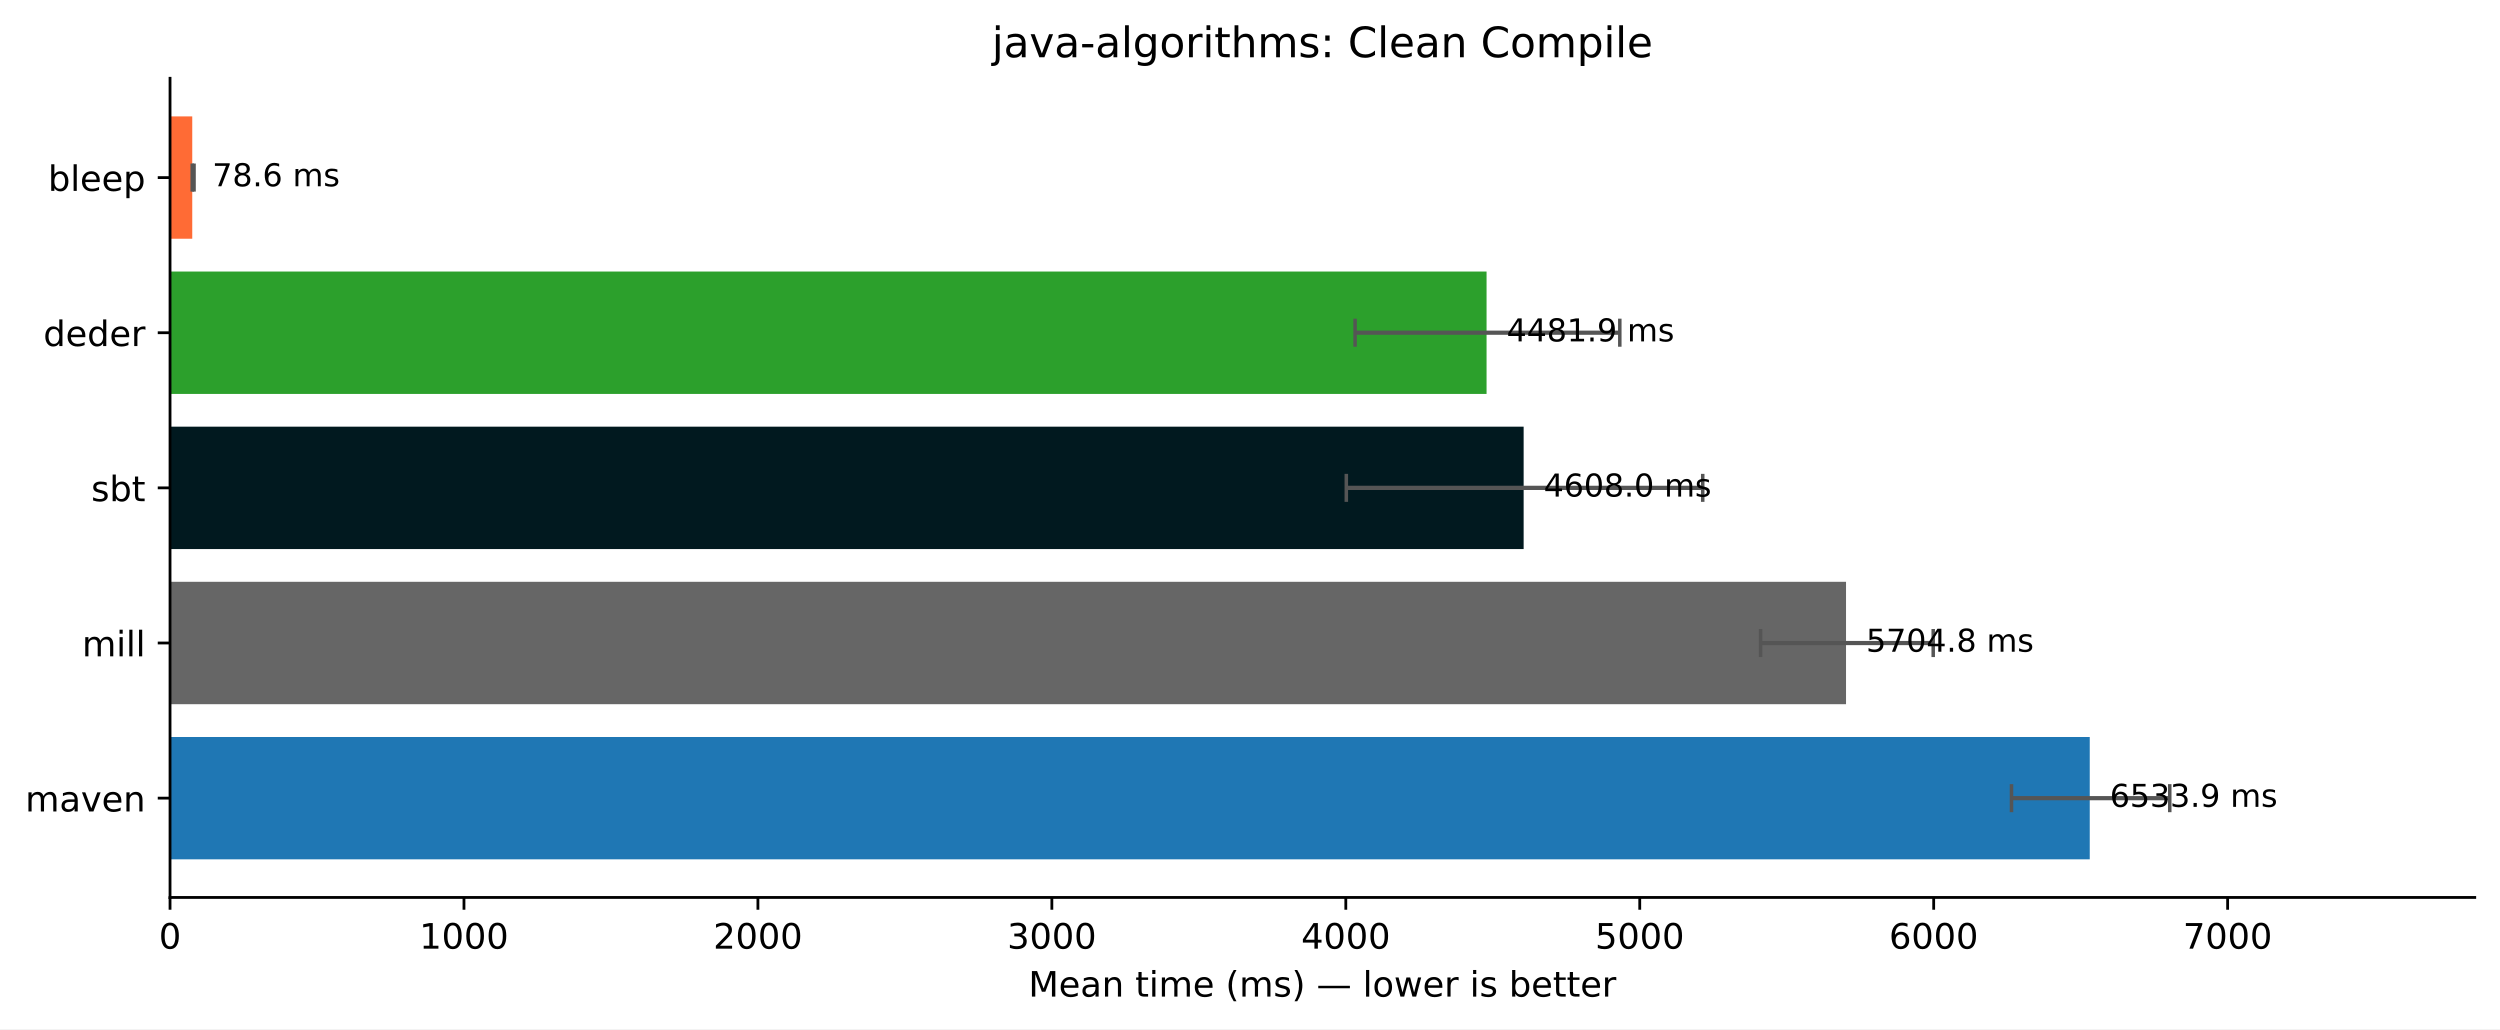
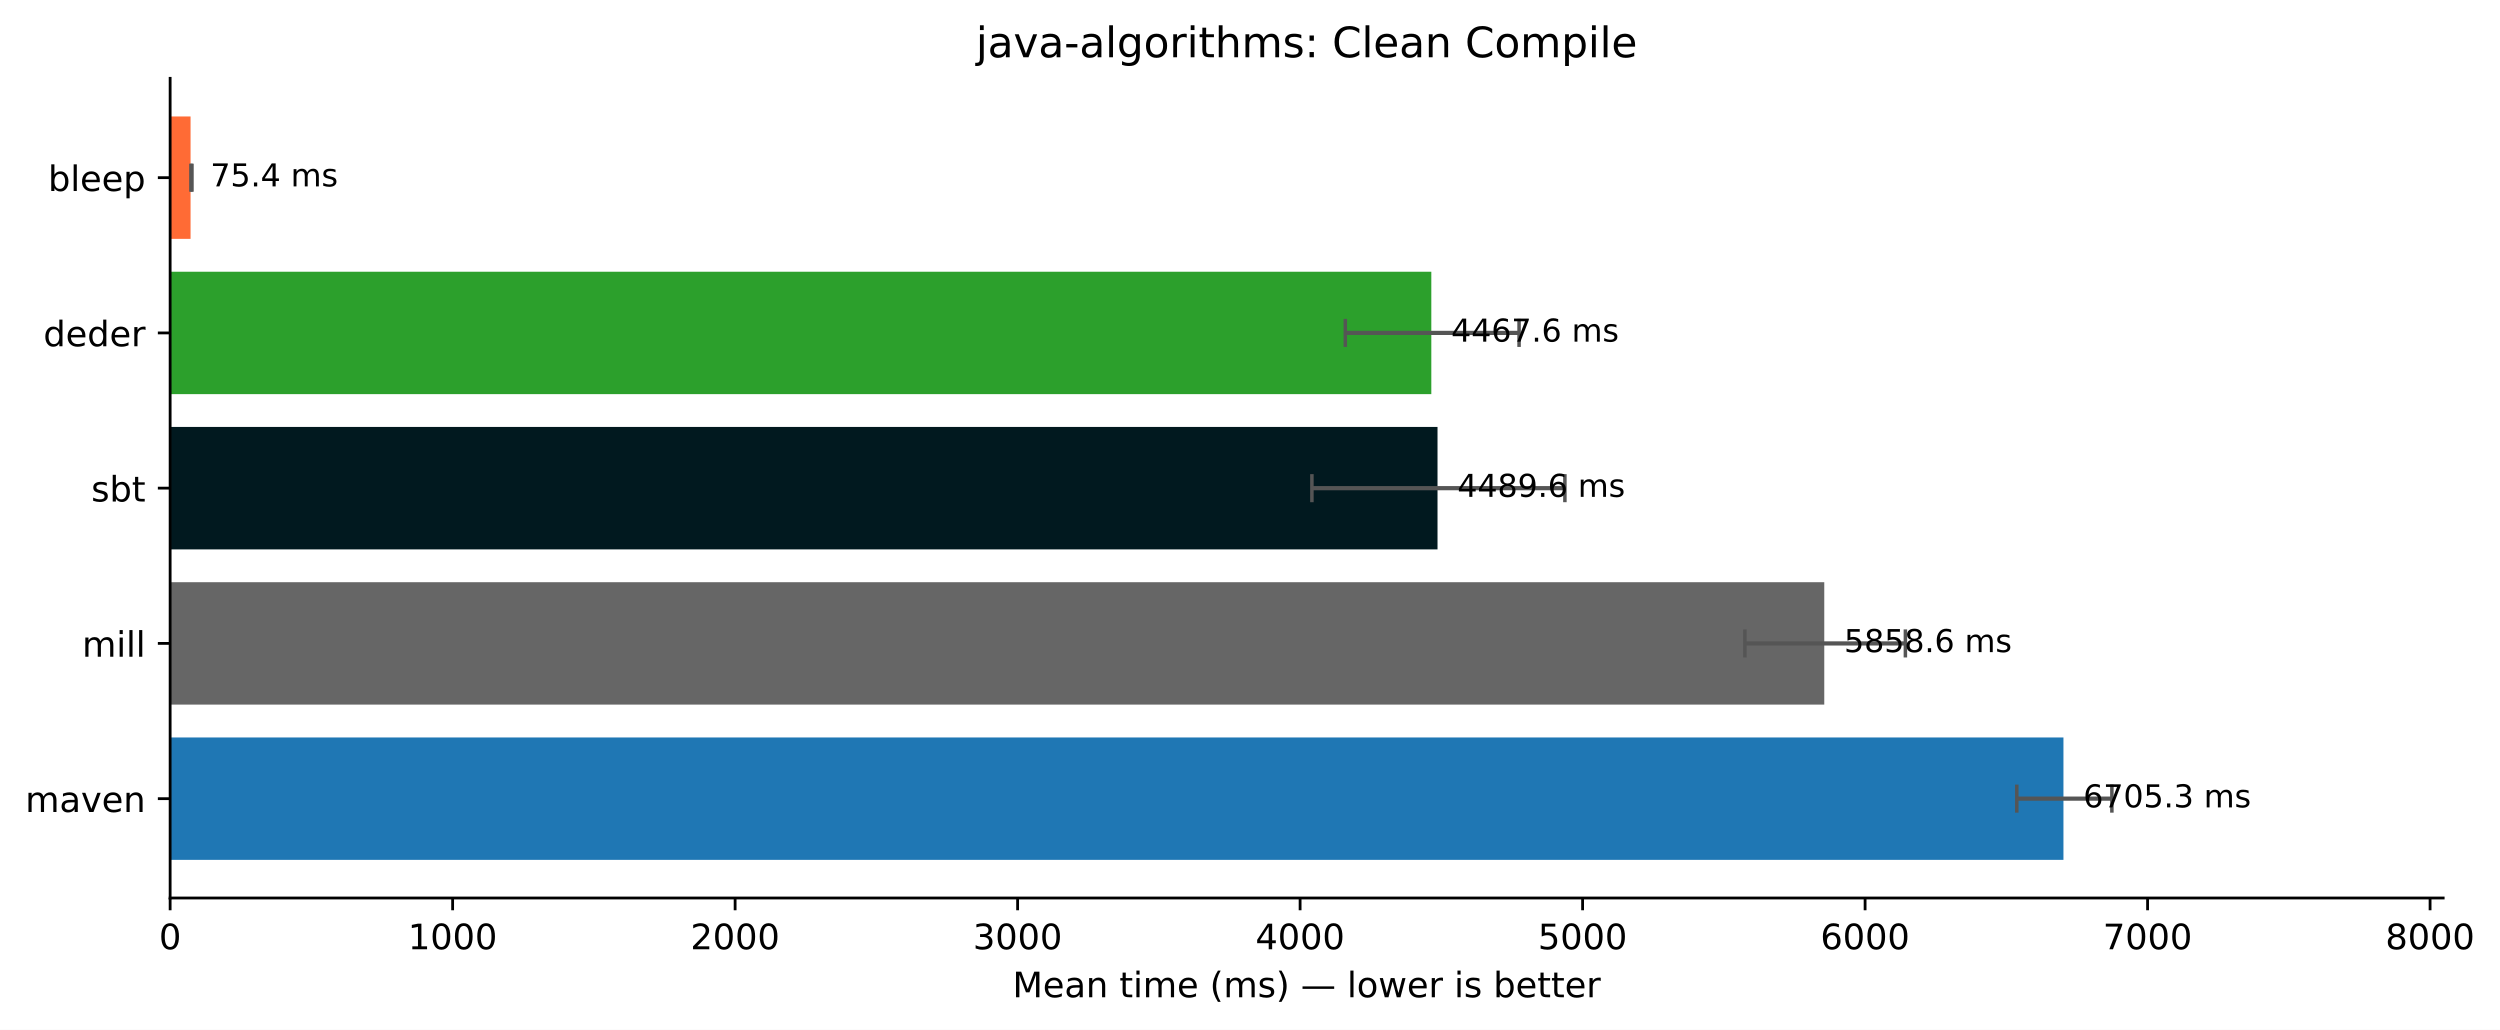
- <svg xmlns="http://www.w3.org/2000/svg" xmlns:xlink="http://www.w3.org/1999/xlink" width="712.788pt" height="293.434pt" viewBox="0 0 712.788 293.434" version="1.1">
+ <svg xmlns="http://www.w3.org/2000/svg" xmlns:xlink="http://www.w3.org/1999/xlink" width="712.351pt" height="293.434pt" viewBox="0 0 712.351 293.434" version="1.1">
  <defs>
    <style type="text/css">*{stroke-linejoin: round; stroke-linecap: butt}</style>
  </defs>
  <g id="figure_1">
    <g id="patch_1">
-       <path d="M 0 293.434  L 712.788 293.434  L 712.788 0  L 0 0  z " style="fill: #ffffff" />
+       <path d="M 0 293.434  L 712.351 293.434  L 712.351 0  L 0 0  z " style="fill: #ffffff" />
    </g>
    <g id="axes_1">
      <g id="patch_2">
-         <path d="M 48.478 255.878  L 705.588 255.878  L 705.588 22.318  L 48.478 22.318  z " style="fill: #ffffff" />
+         <path d="M 48.478 255.878  L 696.158 255.878  L 696.158 22.318  L 48.478 22.318  z " style="fill: #ffffff" />
      </g>
      <g id="patch_3">
-         <path d="M 48.478 245.262  L 596.07 245.262  L 596.07 209.874  L 48.478 209.874  z " clip-path="url(#p020db3d29b)" style="fill: #1f77b4; stroke: #ffffff; stroke-width: 0.5; stroke-linejoin: miter" />
+         <path d="M 48.478 245.262  L 588.211 245.262  L 588.211 209.874  L 48.478 209.874  z " clip-path="url(#p00eb226036)" style="fill: #1f77b4; stroke: #ffffff; stroke-width: 0.5; stroke-linejoin: miter" />
      </g>
      <g id="patch_4">
-         <path d="M 48.478 201.027  L 526.58 201.027  L 526.58 165.639  L 48.478 165.639  z " clip-path="url(#p020db3d29b)" style="fill: #666666; stroke: #ffffff; stroke-width: 0.5; stroke-linejoin: miter" />
+         <path d="M 48.478 201.027  L 520.058 201.027  L 520.058 165.639  L 48.478 165.639  z " clip-path="url(#p00eb226036)" style="fill: #666666; stroke: #ffffff; stroke-width: 0.5; stroke-linejoin: miter" />
      </g>
      <g id="patch_5">
-         <path d="M 48.478 156.792  L 434.663 156.792  L 434.663 121.404  L 48.478 121.404  z " clip-path="url(#p020db3d29b)" style="fill: #01191f; stroke: #ffffff; stroke-width: 0.5; stroke-linejoin: miter" />
+         <path d="M 48.478 156.792  L 409.858 156.792  L 409.858 121.404  L 48.478 121.404  z " clip-path="url(#p00eb226036)" style="fill: #01191f; stroke: #ffffff; stroke-width: 0.5; stroke-linejoin: miter" />
      </g>
      <g id="patch_6">
-         <path d="M 48.478 112.557  L 424.092 112.557  L 424.092 77.169  L 48.478 77.169  z " clip-path="url(#p020db3d29b)" style="fill: #2ca02c; stroke: #ffffff; stroke-width: 0.5; stroke-linejoin: miter" />
+         <path d="M 48.478 112.557  L 408.09 112.557  L 408.09 77.169  L 48.478 77.169  z " clip-path="url(#p00eb226036)" style="fill: #2ca02c; stroke: #ffffff; stroke-width: 0.5; stroke-linejoin: miter" />
      </g>
      <g id="patch_7">
-         <path d="M 48.478 68.322  L 55.063 68.322  L 55.063 32.934  L 48.478 32.934  z " clip-path="url(#p020db3d29b)" style="fill: #ff6b35; stroke: #ffffff; stroke-width: 0.5; stroke-linejoin: miter" />
+         <path d="M 48.478 68.322  L 54.549 68.322  L 54.549 32.934  L 48.478 32.934  z " clip-path="url(#p00eb226036)" style="fill: #ff6b35; stroke: #ffffff; stroke-width: 0.5; stroke-linejoin: miter" />
      </g>
      <g id="matplotlib.axis_1">
        <g id="xtick_1">
          <g id="line2d_1">
            <defs>
-               <path id="mff7435173c" d="M 0 0  L 0 3.5  " style="stroke: #000000; stroke-width: 0.8" />
+               <path id="md5914dd101" d="M 0 0  L 0 3.5  " style="stroke: #000000; stroke-width: 0.8" />
            </defs>
            <g>
-               <use xlink:href="#mff7435173c" x="48.478" y="255.878" style="stroke: #000000; stroke-width: 0.8" />
+               <use xlink:href="#md5914dd101" x="48.478" y="255.878" style="stroke: #000000; stroke-width: 0.8" />
            </g>
          </g>
          <g id="text_1">
            <g transform="translate(45.29688 270.4766) scale(0.1 -0.1)">
              <defs>
                <path id="DejaVuSans-30" d="M 2034 4250  Q 1547 4250 1301 3770  Q 1056 3291 1056 2328  Q 1056 1369 1301 889  Q 1547 409 2034 409  Q 2525 409 2770 889  Q 3016 1369 3016 2328  Q 3016 3291 2770 3770  Q 2525 4250 2034 4250  z M 2034 4750  Q 2819 4750 3233 4129  Q 3647 3509 3647 2328  Q 3647 1150 3233 529  Q 2819 -91 2034 -91  Q 1250 -91 836 529  Q 422 1150 422 2328  Q 422 3509 836 4129  Q 1250 4750 2034 4750  z " transform="scale(0.015625)" />
              </defs>
              <use xlink:href="#DejaVuSans-30" />
            </g>
          </g>
        </g>
        <g id="xtick_2">
          <g id="line2d_2">
            <g>
-               <use xlink:href="#mff7435173c" x="132.286" y="255.878" style="stroke: #000000; stroke-width: 0.8" />
+               <use xlink:href="#md5914dd101" x="128.972" y="255.878" style="stroke: #000000; stroke-width: 0.8" />
            </g>
          </g>
          <g id="text_2">
-             <g transform="translate(119.5605 270.4766) scale(0.1 -0.1)">
+             <g transform="translate(116.2467 270.4766) scale(0.1 -0.1)">
              <defs>
                <path id="DejaVuSans-31" d="M 794 531  L 1825 531  L 1825 4091  L 703 3866  L 703 4441  L 1819 4666  L 2450 4666  L 2450 531  L 3481 531  L 3481 0  L 794 0  L 794 531  z " transform="scale(0.015625)" />
              </defs>
              <use xlink:href="#DejaVuSans-31" />
              <use xlink:href="#DejaVuSans-30" transform="translate(63.62305 0)" />
              <use xlink:href="#DejaVuSans-30" transform="translate(127.2461 0)" />
              <use xlink:href="#DejaVuSans-30" transform="translate(190.8691 0)" />
            </g>
          </g>
        </g>
        <g id="xtick_3">
          <g id="line2d_3">
            <g>
-               <use xlink:href="#mff7435173c" x="216.093" y="255.878" style="stroke: #000000; stroke-width: 0.8" />
+               <use xlink:href="#md5914dd101" x="209.465" y="255.878" style="stroke: #000000; stroke-width: 0.8" />
            </g>
          </g>
          <g id="text_3">
-             <g transform="translate(203.368 270.4766) scale(0.1 -0.1)">
+             <g transform="translate(196.7402 270.4766) scale(0.1 -0.1)">
              <defs>
                <path id="DejaVuSans-32" d="M 1228 531  L 3431 531  L 3431 0  L 469 0  L 469 531  Q 828 903 1448 1529  Q 2069 2156 2228 2338  Q 2531 2678 2651 2914  Q 2772 3150 2772 3378  Q 2772 3750 2511 3984  Q 2250 4219 1831 4219  Q 1534 4219 1204 4116  Q 875 4013 500 3803  L 500 4441  Q 881 4594 1212 4672  Q 1544 4750 1819 4750  Q 2544 4750 2975 4387  Q 3406 4025 3406 3419  Q 3406 3131 3298 2873  Q 3191 2616 2906 2266  Q 2828 2175 2409 1742  Q 1991 1309 1228 531  z " transform="scale(0.015625)" />
              </defs>
              <use xlink:href="#DejaVuSans-32" />
              <use xlink:href="#DejaVuSans-30" transform="translate(63.62305 0)" />
              <use xlink:href="#DejaVuSans-30" transform="translate(127.2461 0)" />
              <use xlink:href="#DejaVuSans-30" transform="translate(190.8691 0)" />
            </g>
          </g>
        </g>
        <g id="xtick_4">
          <g id="line2d_4">
            <g>
-               <use xlink:href="#mff7435173c" x="299.9" y="255.878" style="stroke: #000000; stroke-width: 0.8" />
+               <use xlink:href="#md5914dd101" x="289.959" y="255.878" style="stroke: #000000; stroke-width: 0.8" />
            </g>
          </g>
          <g id="text_4">
-             <g transform="translate(287.1754 270.4766) scale(0.1 -0.1)">
+             <g transform="translate(277.2337 270.4766) scale(0.1 -0.1)">
              <defs>
                <path id="DejaVuSans-33" d="M 2597 2516  Q 3050 2419 3304 2112  Q 3559 1806 3559 1356  Q 3559 666 3084 287  Q 2609 -91 1734 -91  Q 1441 -91 1130 -33  Q 819 25 488 141  L 488 750  Q 750 597 1062 519  Q 1375 441 1716 441  Q 2309 441 2620 675  Q 2931 909 2931 1356  Q 2931 1769 2642 2001  Q 2353 2234 1838 2234  L 1294 2234  L 1294 2753  L 1863 2753  Q 2328 2753 2575 2939  Q 2822 3125 2822 3475  Q 2822 3834 2567 4026  Q 2313 4219 1838 4219  Q 1578 4219 1281 4162  Q 984 4106 628 3988  L 628 4550  Q 988 4650 1302 4700  Q 1616 4750 1894 4750  Q 2613 4750 3031 4423  Q 3450 4097 3450 3541  Q 3450 3153 3228 2886  Q 3006 2619 2597 2516  z " transform="scale(0.015625)" />
              </defs>
              <use xlink:href="#DejaVuSans-33" />
              <use xlink:href="#DejaVuSans-30" transform="translate(63.62305 0)" />
              <use xlink:href="#DejaVuSans-30" transform="translate(127.2461 0)" />
              <use xlink:href="#DejaVuSans-30" transform="translate(190.8691 0)" />
            </g>
          </g>
        </g>
        <g id="xtick_5">
          <g id="line2d_5">
            <g>
-               <use xlink:href="#mff7435173c" x="383.708" y="255.878" style="stroke: #000000; stroke-width: 0.8" />
+               <use xlink:href="#md5914dd101" x="370.452" y="255.878" style="stroke: #000000; stroke-width: 0.8" />
            </g>
          </g>
          <g id="text_5">
-             <g transform="translate(370.9828 270.4766) scale(0.1 -0.1)">
+             <g transform="translate(357.7273 270.4766) scale(0.1 -0.1)">
              <defs>
                <path id="DejaVuSans-34" d="M 2419 4116  L 825 1625  L 2419 1625  L 2419 4116  z M 2253 4666  L 3047 4666  L 3047 1625  L 3713 1625  L 3713 1100  L 3047 1100  L 3047 0  L 2419 0  L 2419 1100  L 313 1100  L 313 1709  L 2253 4666  z " transform="scale(0.015625)" />
              </defs>
              <use xlink:href="#DejaVuSans-34" />
              <use xlink:href="#DejaVuSans-30" transform="translate(63.62305 0)" />
              <use xlink:href="#DejaVuSans-30" transform="translate(127.2461 0)" />
              <use xlink:href="#DejaVuSans-30" transform="translate(190.8691 0)" />
            </g>
          </g>
        </g>
        <g id="xtick_6">
          <g id="line2d_6">
            <g>
-               <use xlink:href="#mff7435173c" x="467.515" y="255.878" style="stroke: #000000; stroke-width: 0.8" />
+               <use xlink:href="#md5914dd101" x="450.946" y="255.878" style="stroke: #000000; stroke-width: 0.8" />
            </g>
          </g>
          <g id="text_6">
-             <g transform="translate(454.7902 270.4766) scale(0.1 -0.1)">
+             <g transform="translate(438.2208 270.4766) scale(0.1 -0.1)">
              <defs>
                <path id="DejaVuSans-35" d="M 691 4666  L 3169 4666  L 3169 4134  L 1269 4134  L 1269 2991  Q 1406 3038 1543 3061  Q 1681 3084 1819 3084  Q 2600 3084 3056 2656  Q 3513 2228 3513 1497  Q 3513 744 3044 326  Q 2575 -91 1722 -91  Q 1428 -91 1123 -41  Q 819 9 494 109  L 494 744  Q 775 591 1075 516  Q 1375 441 1709 441  Q 2250 441 2565 725  Q 2881 1009 2881 1497  Q 2881 1984 2565 2268  Q 2250 2553 1709 2553  Q 1456 2553 1204 2497  Q 953 2441 691 2322  L 691 4666  z " transform="scale(0.015625)" />
              </defs>
              <use xlink:href="#DejaVuSans-35" />
              <use xlink:href="#DejaVuSans-30" transform="translate(63.62305 0)" />
              <use xlink:href="#DejaVuSans-30" transform="translate(127.2461 0)" />
              <use xlink:href="#DejaVuSans-30" transform="translate(190.8691 0)" />
            </g>
          </g>
        </g>
        <g id="xtick_7">
          <g id="line2d_7">
            <g>
-               <use xlink:href="#mff7435173c" x="551.323" y="255.878" style="stroke: #000000; stroke-width: 0.8" />
+               <use xlink:href="#md5914dd101" x="531.439" y="255.878" style="stroke: #000000; stroke-width: 0.8" />
            </g>
          </g>
          <g id="text_7">
-             <g transform="translate(538.5976 270.4766) scale(0.1 -0.1)">
+             <g transform="translate(518.7144 270.4766) scale(0.1 -0.1)">
              <defs>
                <path id="DejaVuSans-36" d="M 2113 2584  Q 1688 2584 1439 2293  Q 1191 2003 1191 1497  Q 1191 994 1439 701  Q 1688 409 2113 409  Q 2538 409 2786 701  Q 3034 994 3034 1497  Q 3034 2003 2786 2293  Q 2538 2584 2113 2584  z M 3366 4563  L 3366 3988  Q 3128 4100 2886 4159  Q 2644 4219 2406 4219  Q 1781 4219 1451 3797  Q 1122 3375 1075 2522  Q 1259 2794 1537 2939  Q 1816 3084 2150 3084  Q 2853 3084 3261 2657  Q 3669 2231 3669 1497  Q 3669 778 3244 343  Q 2819 -91 2113 -91  Q 1303 -91 875 529  Q 447 1150 447 2328  Q 447 3434 972 4092  Q 1497 4750 2381 4750  Q 2619 4750 2861 4703  Q 3103 4656 3366 4563  z " transform="scale(0.015625)" />
              </defs>
              <use xlink:href="#DejaVuSans-36" />
              <use xlink:href="#DejaVuSans-30" transform="translate(63.62305 0)" />
              <use xlink:href="#DejaVuSans-30" transform="translate(127.2461 0)" />
              <use xlink:href="#DejaVuSans-30" transform="translate(190.8691 0)" />
            </g>
          </g>
        </g>
        <g id="xtick_8">
          <g id="line2d_8">
            <g>
-               <use xlink:href="#mff7435173c" x="635.13" y="255.878" style="stroke: #000000; stroke-width: 0.8" />
+               <use xlink:href="#md5914dd101" x="611.933" y="255.878" style="stroke: #000000; stroke-width: 0.8" />
            </g>
          </g>
          <g id="text_8">
-             <g transform="translate(622.405 270.4766) scale(0.1 -0.1)">
+             <g transform="translate(599.2079 270.4766) scale(0.1 -0.1)">
              <defs>
                <path id="DejaVuSans-37" d="M 525 4666  L 3525 4666  L 3525 4397  L 1831 0  L 1172 0  L 2766 4134  L 525 4134  L 525 4666  z " transform="scale(0.015625)" />
              </defs>
              <use xlink:href="#DejaVuSans-37" />
              <use xlink:href="#DejaVuSans-30" transform="translate(63.62305 0)" />
              <use xlink:href="#DejaVuSans-30" transform="translate(127.2461 0)" />
              <use xlink:href="#DejaVuSans-30" transform="translate(190.8691 0)" />
            </g>
          </g>
        </g>
-         <g id="text_9">
-           <g transform="translate(293.2362 284.1547) scale(0.1 -0.1)">
+         <g id="xtick_9">
+           <g id="line2d_9">
+             <g>
+               <use xlink:href="#md5914dd101" x="692.426" y="255.878" style="stroke: #000000; stroke-width: 0.8" />
+             </g>
+           </g>
+           <g id="text_9">
+             <g transform="translate(679.7014 270.4766) scale(0.1 -0.1)">
+               <defs>
+                 <path id="DejaVuSans-38" d="M 2034 2216  Q 1584 2216 1326 1975  Q 1069 1734 1069 1313  Q 1069 891 1326 650  Q 1584 409 2034 409  Q 2484 409 2743 651  Q 3003 894 3003 1313  Q 3003 1734 2745 1975  Q 2488 2216 2034 2216  z M 1403 2484  Q 997 2584 770 2862  Q 544 3141 544 3541  Q 544 4100 942 4425  Q 1341 4750 2034 4750  Q 2731 4750 3128 4425  Q 3525 4100 3525 3541  Q 3525 3141 3298 2862  Q 3072 2584 2669 2484  Q 3125 2378 3379 2068  Q 3634 1759 3634 1313  Q 3634 634 3220 271  Q 2806 -91 2034 -91  Q 1263 -91 848 271  Q 434 634 434 1313  Q 434 1759 690 2068  Q 947 2378 1403 2484  z M 1172 3481  Q 1172 3119 1398 2916  Q 1625 2713 2034 2713  Q 2441 2713 2670 2916  Q 2900 3119 2900 3481  Q 2900 3844 2670 4047  Q 2441 4250 2034 4250  Q 1625 4250 1398 4047  Q 1172 3844 1172 3481  z " transform="scale(0.015625)" />
+               </defs>
+               <use xlink:href="#DejaVuSans-38" />
+               <use xlink:href="#DejaVuSans-30" transform="translate(63.62305 0)" />
+               <use xlink:href="#DejaVuSans-30" transform="translate(127.2461 0)" />
+               <use xlink:href="#DejaVuSans-30" transform="translate(190.8691 0)" />
+             </g>
+           </g>
+         </g>
+         <g id="text_10">
+           <g transform="translate(288.5212 284.1547) scale(0.1 -0.1)">
            <defs>
              <path id="DejaVuSans-4d" d="M 628 4666  L 1569 4666  L 2759 1491  L 3956 4666  L 4897 4666  L 4897 0  L 4281 0  L 4281 4097  L 3078 897  L 2444 897  L 1241 4097  L 1241 0  L 628 0  L 628 4666  z " transform="scale(0.015625)" />
              <path id="DejaVuSans-65" d="M 3597 1894  L 3597 1613  L 953 1613  Q 991 1019 1311 708  Q 1631 397 2203 397  Q 2534 397 2845 478  Q 3156 559 3463 722  L 3463 178  Q 3153 47 2828 -22  Q 2503 -91 2169 -91  Q 1331 -91 842 396  Q 353 884 353 1716  Q 353 2575 817 3079  Q 1281 3584 2069 3584  Q 2775 3584 3186 3129  Q 3597 2675 3597 1894  z M 3022 2063  Q 3016 2534 2758 2815  Q 2500 3097 2075 3097  Q 1594 3097 1305 2825  Q 1016 2553 972 2059  L 3022 2063  z " transform="scale(0.015625)" />
              <path id="DejaVuSans-61" d="M 2194 1759  Q 1497 1759 1228 1600  Q 959 1441 959 1056  Q 959 750 1161 570  Q 1363 391 1709 391  Q 2188 391 2477 730  Q 2766 1069 2766 1631  L 2766 1759  L 2194 1759  z M 3341 1997  L 3341 0  L 2766 0  L 2766 531  Q 2569 213 2275 61  Q 1981 -91 1556 -91  Q 1019 -91 701 211  Q 384 513 384 1019  Q 384 1609 779 1909  Q 1175 2209 1959 2209  L 2766 2209  L 2766 2266  Q 2766 2663 2505 2880  Q 2244 3097 1772 3097  Q 1472 3097 1187 3025  Q 903 2953 641 2809  L 641 3341  Q 956 3463 1253 3523  Q 1550 3584 1831 3584  Q 2591 3584 2966 3190  Q 3341 2797 3341 1997  z " transform="scale(0.015625)" />
              <path id="DejaVuSans-6e" d="M 3513 2113  L 3513 0  L 2938 0  L 2938 2094  Q 2938 2591 2744 2837  Q 2550 3084 2163 3084  Q 1697 3084 1428 2787  Q 1159 2491 1159 1978  L 1159 0  L 581 0  L 581 3500  L 1159 3500  L 1159 2956  Q 1366 3272 1645 3428  Q 1925 3584 2291 3584  Q 2894 3584 3203 3211  Q 3513 2838 3513 2113  z " transform="scale(0.015625)" />
              <path id="DejaVuSans-20" transform="scale(0.015625)" />
              <path id="DejaVuSans-74" d="M 1172 4494  L 1172 3500  L 2356 3500  L 2356 3053  L 1172 3053  L 1172 1153  Q 1172 725 1289 603  Q 1406 481 1766 481  L 2356 481  L 2356 0  L 1766 0  Q 1100 0 847 248  Q 594 497 594 1153  L 594 3053  L 172 3053  L 172 3500  L 594 3500  L 594 4494  L 1172 4494  z " transform="scale(0.015625)" />
              <path id="DejaVuSans-69" d="M 603 3500  L 1178 3500  L 1178 0  L 603 0  L 603 3500  z M 603 4863  L 1178 4863  L 1178 4134  L 603 4134  L 603 4863  z " transform="scale(0.015625)" />
              <path id="DejaVuSans-6d" d="M 3328 2828  Q 3544 3216 3844 3400  Q 4144 3584 4550 3584  Q 5097 3584 5394 3201  Q 5691 2819 5691 2113  L 5691 0  L 5113 0  L 5113 2094  Q 5113 2597 4934 2840  Q 4756 3084 4391 3084  Q 3944 3084 3684 2787  Q 3425 2491 3425 1978  L 3425 0  L 2847 0  L 2847 2094  Q 2847 2600 2669 2842  Q 2491 3084 2119 3084  Q 1678 3084 1418 2786  Q 1159 2488 1159 1978  L 1159 0  L 581 0  L 581 3500  L 1159 3500  L 1159 2956  Q 1356 3278 1631 3431  Q 1906 3584 2284 3584  Q 2666 3584 2933 3390  Q 3200 3197 3328 2828  z " transform="scale(0.015625)" />
              <path id="DejaVuSans-28" d="M 1984 4856  Q 1566 4138 1362 3434  Q 1159 2731 1159 2009  Q 1159 1288 1364 580  Q 1569 -128 1984 -844  L 1484 -844  Q 1016 -109 783 600  Q 550 1309 550 2009  Q 550 2706 781 3412  Q 1013 4119 1484 4856  L 1984 4856  z " transform="scale(0.015625)" />
              <path id="DejaVuSans-73" d="M 2834 3397  L 2834 2853  Q 2591 2978 2328 3040  Q 2066 3103 1784 3103  Q 1356 3103 1142 2972  Q 928 2841 928 2578  Q 928 2378 1081 2264  Q 1234 2150 1697 2047  L 1894 2003  Q 2506 1872 2764 1633  Q 3022 1394 3022 966  Q 3022 478 2636 193  Q 2250 -91 1575 -91  Q 1294 -91 989 -36  Q 684 19 347 128  L 347 722  Q 666 556 975 473  Q 1284 391 1588 391  Q 1994 391 2212 530  Q 2431 669 2431 922  Q 2431 1156 2273 1281  Q 2116 1406 1581 1522  L 1381 1569  Q 847 1681 609 1914  Q 372 2147 372 2553  Q 372 3047 722 3315  Q 1072 3584 1716 3584  Q 2034 3584 2315 3537  Q 2597 3491 2834 3397  z " transform="scale(0.015625)" />
              <path id="DejaVuSans-29" d="M 513 4856  L 1013 4856  Q 1481 4119 1714 3412  Q 1947 2706 1947 2009  Q 1947 1309 1714 600  Q 1481 -109 1013 -844  L 513 -844  Q 928 -128 1133 580  Q 1338 1288 1338 2009  Q 1338 2731 1133 3434  Q 928 4138 513 4856  z " transform="scale(0.015625)" />
              <path id="DejaVuSans-2014" d="M 313 1978  L 6088 1978  L 6088 1528  L 313 1528  L 313 1978  z " transform="scale(0.015625)" />
              <path id="DejaVuSans-6c" d="M 603 4863  L 1178 4863  L 1178 0  L 603 0  L 603 4863  z " transform="scale(0.015625)" />
              <path id="DejaVuSans-6f" d="M 1959 3097  Q 1497 3097 1228 2736  Q 959 2375 959 1747  Q 959 1119 1226 758  Q 1494 397 1959 397  Q 2419 397 2687 759  Q 2956 1122 2956 1747  Q 2956 2369 2687 2733  Q 2419 3097 1959 3097  z M 1959 3584  Q 2709 3584 3137 3096  Q 3566 2609 3566 1747  Q 3566 888 3137 398  Q 2709 -91 1959 -91  Q 1206 -91 779 398  Q 353 888 353 1747  Q 353 2609 779 3096  Q 1206 3584 1959 3584  z " transform="scale(0.015625)" />
              <path id="DejaVuSans-77" d="M 269 3500  L 844 3500  L 1563 769  L 2278 3500  L 2956 3500  L 3675 769  L 4391 3500  L 4966 3500  L 4050 0  L 3372 0  L 2619 2869  L 1863 0  L 1184 0  L 269 3500  z " transform="scale(0.015625)" />
              <path id="DejaVuSans-72" d="M 2631 2963  Q 2534 3019 2420 3045  Q 2306 3072 2169 3072  Q 1681 3072 1420 2755  Q 1159 2438 1159 1844  L 1159 0  L 581 0  L 581 3500  L 1159 3500  L 1159 2956  Q 1341 3275 1631 3429  Q 1922 3584 2338 3584  Q 2397 3584 2469 3576  Q 2541 3569 2628 3553  L 2631 2963  z " transform="scale(0.015625)" />
              <path id="DejaVuSans-62" d="M 3116 1747  Q 3116 2381 2855 2742  Q 2594 3103 2138 3103  Q 1681 3103 1420 2742  Q 1159 2381 1159 1747  Q 1159 1113 1420 752  Q 1681 391 2138 391  Q 2594 391 2855 752  Q 3116 1113 3116 1747  z M 1159 2969  Q 1341 3281 1617 3432  Q 1894 3584 2278 3584  Q 2916 3584 3314 3078  Q 3713 2572 3713 1747  Q 3713 922 3314 415  Q 2916 -91 2278 -91  Q 1894 -91 1617 61  Q 1341 213 1159 525  L 1159 0  L 581 0  L 581 4863  L 1159 4863  L 1159 2969  z " transform="scale(0.015625)" />
            </defs>
            <use xlink:href="#DejaVuSans-4d" />
            <use xlink:href="#DejaVuSans-65" transform="translate(86.2793 0)" />
            <use xlink:href="#DejaVuSans-61" transform="translate(147.8027 0)" />
            <use xlink:href="#DejaVuSans-6e" transform="translate(209.082 0)" />
            <use xlink:href="#DejaVuSans-20" transform="translate(272.4609 0)" />
            <use xlink:href="#DejaVuSans-74" transform="translate(304.248 0)" />
            <use xlink:href="#DejaVuSans-69" transform="translate(343.457 0)" />
            <use xlink:href="#DejaVuSans-6d" transform="translate(371.2402 0)" />
            <use xlink:href="#DejaVuSans-65" transform="translate(468.6523 0)" />
            <use xlink:href="#DejaVuSans-20" transform="translate(530.1758 0)" />
            <use xlink:href="#DejaVuSans-28" transform="translate(561.9629 0)" />
            <use xlink:href="#DejaVuSans-6d" transform="translate(600.9766 0)" />
            <use xlink:href="#DejaVuSans-73" transform="translate(698.3887 0)" />
            <use xlink:href="#DejaVuSans-29" transform="translate(750.4883 0)" />
            <use xlink:href="#DejaVuSans-20" transform="translate(789.502 0)" />
            <use xlink:href="#DejaVuSans-2014" transform="translate(821.2891 0)" />
            <use xlink:href="#DejaVuSans-20" transform="translate(921.2891 0)" />
            <use xlink:href="#DejaVuSans-6c" transform="translate(953.0762 0)" />
            <use xlink:href="#DejaVuSans-6f" transform="translate(980.8594 0)" />
            <use xlink:href="#DejaVuSans-77" transform="translate(1042.041 0)" />
            <use xlink:href="#DejaVuSans-65" transform="translate(1123.828 0)" />
            <use xlink:href="#DejaVuSans-72" transform="translate(1185.352 0)" />
            <use xlink:href="#DejaVuSans-20" transform="translate(1226.465 0)" />
            <use xlink:href="#DejaVuSans-69" transform="translate(1258.252 0)" />
            <use xlink:href="#DejaVuSans-73" transform="translate(1286.035 0)" />
            <use xlink:href="#DejaVuSans-20" transform="translate(1338.135 0)" />
            <use xlink:href="#DejaVuSans-62" transform="translate(1369.922 0)" />
            <use xlink:href="#DejaVuSans-65" transform="translate(1433.398 0)" />
            <use xlink:href="#DejaVuSans-74" transform="translate(1494.922 0)" />
            <use xlink:href="#DejaVuSans-74" transform="translate(1534.131 0)" />
            <use xlink:href="#DejaVuSans-65" transform="translate(1573.34 0)" />
            <use xlink:href="#DejaVuSans-72" transform="translate(1634.863 0)" />
          </g>
        </g>
      </g>
      <g id="matplotlib.axis_2">
        <g id="ytick_1">
-           <g id="line2d_9">
+           <g id="line2d_10">
            <defs>
-               <path id="m11b4ff01fa" d="M 0 0  L -3.5 0  " style="stroke: #000000; stroke-width: 0.8" />
+               <path id="m47a15d0906" d="M 0 0  L -3.5 0  " style="stroke: #000000; stroke-width: 0.8" />
            </defs>
            <g>
-               <use xlink:href="#m11b4ff01fa" x="48.478" y="227.568" style="stroke: #000000; stroke-width: 0.8" />
-             </g>
-           </g>
-           <g id="text_10">
+               <use xlink:href="#m47a15d0906" x="48.478" y="227.568" style="stroke: #000000; stroke-width: 0.8" />
+             </g>
+           </g>
+           <g id="text_11">
            <g transform="translate(7.2 231.367) scale(0.1 -0.1)">
              <defs>
                <path id="DejaVuSans-76" d="M 191 3500  L 800 3500  L 1894 563  L 2988 3500  L 3597 3500  L 2284 0  L 1503 0  L 191 3500  z " transform="scale(0.015625)" />
              </defs>
              <use xlink:href="#DejaVuSans-6d" />
              <use xlink:href="#DejaVuSans-61" transform="translate(97.41211 0)" />
              <use xlink:href="#DejaVuSans-76" transform="translate(158.6914 0)" />
              <use xlink:href="#DejaVuSans-65" transform="translate(217.8711 0)" />
              <use xlink:href="#DejaVuSans-6e" transform="translate(279.3945 0)" />
            </g>
          </g>
        </g>
        <g id="ytick_2">
-           <g id="line2d_10">
-             <g>
-               <use xlink:href="#m11b4ff01fa" x="48.478" y="183.333" style="stroke: #000000; stroke-width: 0.8" />
-             </g>
-           </g>
-           <g id="text_11">
+           <g id="line2d_11">
+             <g>
+               <use xlink:href="#m47a15d0906" x="48.478" y="183.333" style="stroke: #000000; stroke-width: 0.8" />
+             </g>
+           </g>
+           <g id="text_12">
            <g transform="translate(23.40312 187.1322) scale(0.1 -0.1)">
              <use xlink:href="#DejaVuSans-6d" />
              <use xlink:href="#DejaVuSans-69" transform="translate(97.41211 0)" />
              <use xlink:href="#DejaVuSans-6c" transform="translate(125.1953 0)" />
              <use xlink:href="#DejaVuSans-6c" transform="translate(152.9785 0)" />
            </g>
          </g>
        </g>
        <g id="ytick_3">
-           <g id="line2d_11">
-             <g>
-               <use xlink:href="#m11b4ff01fa" x="48.478" y="139.098" style="stroke: #000000; stroke-width: 0.8" />
-             </g>
-           </g>
-           <g id="text_12">
+           <g id="line2d_12">
+             <g>
+               <use xlink:href="#m47a15d0906" x="48.478" y="139.098" style="stroke: #000000; stroke-width: 0.8" />
+             </g>
+           </g>
+           <g id="text_13">
            <g transform="translate(26 142.8973) scale(0.1 -0.1)">
              <use xlink:href="#DejaVuSans-73" />
              <use xlink:href="#DejaVuSans-62" transform="translate(52.09961 0)" />
              <use xlink:href="#DejaVuSans-74" transform="translate(115.5762 0)" />
            </g>
          </g>
        </g>
        <g id="ytick_4">
-           <g id="line2d_12">
-             <g>
-               <use xlink:href="#m11b4ff01fa" x="48.478" y="94.863" style="stroke: #000000; stroke-width: 0.8" />
-             </g>
-           </g>
-           <g id="text_13">
+           <g id="line2d_13">
+             <g>
+               <use xlink:href="#m47a15d0906" x="48.478" y="94.863" style="stroke: #000000; stroke-width: 0.8" />
+             </g>
+           </g>
+           <g id="text_14">
            <g transform="translate(12.36406 98.6625) scale(0.1 -0.1)">
              <defs>
                <path id="DejaVuSans-64" d="M 2906 2969  L 2906 4863  L 3481 4863  L 3481 0  L 2906 0  L 2906 525  Q 2725 213 2448 61  Q 2172 -91 1784 -91  Q 1150 -91 751 415  Q 353 922 353 1747  Q 353 2572 751 3078  Q 1150 3584 1784 3584  Q 2172 3584 2448 3432  Q 2725 3281 2906 2969  z M 947 1747  Q 947 1113 1208 752  Q 1469 391 1925 391  Q 2381 391 2643 752  Q 2906 1113 2906 1747  Q 2906 2381 2643 2742  Q 2381 3103 1925 3103  Q 1469 3103 1208 2742  Q 947 2381 947 1747  z " transform="scale(0.015625)" />
              </defs>
              <use xlink:href="#DejaVuSans-64" />
              <use xlink:href="#DejaVuSans-65" transform="translate(63.47656 0)" />
              <use xlink:href="#DejaVuSans-64" transform="translate(125 0)" />
              <use xlink:href="#DejaVuSans-65" transform="translate(188.4766 0)" />
              <use xlink:href="#DejaVuSans-72" transform="translate(250 0)" />
            </g>
          </g>
        </g>
        <g id="ytick_5">
-           <g id="line2d_13">
-             <g>
-               <use xlink:href="#m11b4ff01fa" x="48.478" y="50.628" style="stroke: #000000; stroke-width: 0.8" />
-             </g>
-           </g>
-           <g id="text_14">
+           <g id="line2d_14">
+             <g>
+               <use xlink:href="#m47a15d0906" x="48.478" y="50.628" style="stroke: #000000; stroke-width: 0.8" />
+             </g>
+           </g>
+           <g id="text_15">
            <g transform="translate(13.69688 54.42765) scale(0.1 -0.1)">
              <defs>
                <path id="DejaVuSans-70" d="M 1159 525  L 1159 -1331  L 581 -1331  L 581 3500  L 1159 3500  L 1159 2969  Q 1341 3281 1617 3432  Q 1894 3584 2278 3584  Q 2916 3584 3314 3078  Q 3713 2572 3713 1747  Q 3713 922 3314 415  Q 2916 -91 2278 -91  Q 1894 -91 1617 61  Q 1341 213 1159 525  z M 3116 1747  Q 3116 2381 2855 2742  Q 2594 3103 2138 3103  Q 1681 3103 1420 2742  Q 1159 2381 1159 1747  Q 1159 1113 1420 752  Q 1681 391 2138 391  Q 2594 391 2855 752  Q 3116 1113 3116 1747  z " transform="scale(0.015625)" />
              </defs>
              <use xlink:href="#DejaVuSans-62" />
              <use xlink:href="#DejaVuSans-6c" transform="translate(63.47656 0)" />
              <use xlink:href="#DejaVuSans-65" transform="translate(91.25977 0)" />
              <use xlink:href="#DejaVuSans-65" transform="translate(152.7832 0)" />
              <use xlink:href="#DejaVuSans-70" transform="translate(214.3066 0)" />
            </g>
          </g>
        </g>
      </g>
      <g id="LineCollection_1">
-         <path d="M 573.51 227.568  L 618.63 227.568  " clip-path="url(#p020db3d29b)" style="fill: none; stroke: #555555; stroke-width: 1.2" />
-         <path d="M 501.971 183.333  L 551.19 183.333  " clip-path="url(#p020db3d29b)" style="fill: none; stroke: #555555; stroke-width: 1.2" />
-         <path d="M 383.854 139.098  L 485.472 139.098  " clip-path="url(#p020db3d29b)" style="fill: none; stroke: #555555; stroke-width: 1.2" />
-         <path d="M 386.354 94.863  L 461.83 94.863  " clip-path="url(#p020db3d29b)" style="fill: none; stroke: #555555; stroke-width: 1.2" />
-         <path d="M 54.802 50.628  L 55.325 50.628  " clip-path="url(#p020db3d29b)" style="fill: none; stroke: #555555; stroke-width: 1.2" />
-       </g>
-       <g id="line2d_14">
+         <path d="M 574.662 227.568  L 601.761 227.568  " clip-path="url(#p00eb226036)" style="fill: none; stroke: #555555; stroke-width: 1.2" />
+         <path d="M 497.196 183.333  L 542.921 183.333  " clip-path="url(#p00eb226036)" style="fill: none; stroke: #555555; stroke-width: 1.2" />
+         <path d="M 373.816 139.098  L 445.9 139.098  " clip-path="url(#p00eb226036)" style="fill: none; stroke: #555555; stroke-width: 1.2" />
+         <path d="M 383.334 94.863  L 432.845 94.863  " clip-path="url(#p00eb226036)" style="fill: none; stroke: #555555; stroke-width: 1.2" />
+         <path d="M 54.402 50.628  L 54.696 50.628  " clip-path="url(#p00eb226036)" style="fill: none; stroke: #555555; stroke-width: 1.2" />
+       </g>
+       <g id="line2d_15">
        <defs>
-           <path id="m3fee187adb" d="M 0 4  L 0 -4  " style="stroke: #555555" />
+           <path id="m1faef0700e" d="M 0 4  L 0 -4  " style="stroke: #555555" />
        </defs>
-         <g clip-path="url(#p020db3d29b)">
-           <use xlink:href="#m3fee187adb" x="573.51" y="227.568" style="fill: #1f77b4; stroke: #555555" />
-           <use xlink:href="#m3fee187adb" x="501.971" y="183.333" style="fill: #1f77b4; stroke: #555555" />
-           <use xlink:href="#m3fee187adb" x="383.854" y="139.098" style="fill: #1f77b4; stroke: #555555" />
-           <use xlink:href="#m3fee187adb" x="386.354" y="94.863" style="fill: #1f77b4; stroke: #555555" />
-           <use xlink:href="#m3fee187adb" x="54.802" y="50.628" style="fill: #1f77b4; stroke: #555555" />
-         </g>
-       </g>
-       <g id="line2d_15">
-         <g clip-path="url(#p020db3d29b)">
-           <use xlink:href="#m3fee187adb" x="618.63" y="227.568" style="fill: #1f77b4; stroke: #555555" />
-           <use xlink:href="#m3fee187adb" x="551.19" y="183.333" style="fill: #1f77b4; stroke: #555555" />
-           <use xlink:href="#m3fee187adb" x="485.472" y="139.098" style="fill: #1f77b4; stroke: #555555" />
-           <use xlink:href="#m3fee187adb" x="461.83" y="94.863" style="fill: #1f77b4; stroke: #555555" />
-           <use xlink:href="#m3fee187adb" x="55.325" y="50.628" style="fill: #1f77b4; stroke: #555555" />
+         <g clip-path="url(#p00eb226036)">
+           <use xlink:href="#m1faef0700e" x="574.662" y="227.568" style="fill: #1f77b4; stroke: #555555" />
+           <use xlink:href="#m1faef0700e" x="497.196" y="183.333" style="fill: #1f77b4; stroke: #555555" />
+           <use xlink:href="#m1faef0700e" x="373.816" y="139.098" style="fill: #1f77b4; stroke: #555555" />
+           <use xlink:href="#m1faef0700e" x="383.334" y="94.863" style="fill: #1f77b4; stroke: #555555" />
+           <use xlink:href="#m1faef0700e" x="54.402" y="50.628" style="fill: #1f77b4; stroke: #555555" />
+         </g>
+       </g>
+       <g id="line2d_16">
+         <g clip-path="url(#p00eb226036)">
+           <use xlink:href="#m1faef0700e" x="601.761" y="227.568" style="fill: #1f77b4; stroke: #555555" />
+           <use xlink:href="#m1faef0700e" x="542.921" y="183.333" style="fill: #1f77b4; stroke: #555555" />
+           <use xlink:href="#m1faef0700e" x="445.9" y="139.098" style="fill: #1f77b4; stroke: #555555" />
+           <use xlink:href="#m1faef0700e" x="432.845" y="94.863" style="fill: #1f77b4; stroke: #555555" />
+           <use xlink:href="#m1faef0700e" x="54.696" y="50.628" style="fill: #1f77b4; stroke: #555555" />
        </g>
      </g>
      <g id="patch_8">
        <path d="M 48.478 255.878  L 48.478 22.318  " style="fill: none; stroke: #000000; stroke-width: 0.8; stroke-linejoin: miter; stroke-linecap: square" />
      </g>
      <g id="patch_9">
-         <path d="M 48.478 255.878  L 705.588 255.878  " style="fill: none; stroke: #000000; stroke-width: 0.8; stroke-linejoin: miter; stroke-linecap: square" />
-       </g>
-       <g id="text_15">
-         <g transform="translate(601.5457 230.0513) scale(0.09 -0.09)">
+         <path d="M 48.478 255.878  L 696.158 255.878  " style="fill: none; stroke: #000000; stroke-width: 0.8; stroke-linejoin: miter; stroke-linecap: square" />
+       </g>
+       <g id="text_16">
+         <g transform="translate(593.6087 230.0513) scale(0.09 -0.09)">
          <defs>
            <path id="DejaVuSans-2e" d="M 684 794  L 1344 794  L 1344 0  L 684 0  L 684 794  z " transform="scale(0.015625)" />
-             <path id="DejaVuSans-39" d="M 703 97  L 703 672  Q 941 559 1184 500  Q 1428 441 1663 441  Q 2288 441 2617 861  Q 2947 1281 2994 2138  Q 2813 1869 2534 1725  Q 2256 1581 1919 1581  Q 1219 1581 811 2004  Q 403 2428 403 3163  Q 403 3881 828 4315  Q 1253 4750 1959 4750  Q 2769 4750 3195 4129  Q 3622 3509 3622 2328  Q 3622 1225 3098 567  Q 2575 -91 1691 -91  Q 1453 -91 1209 -44  Q 966 3 703 97  z M 1959 2075  Q 2384 2075 2632 2365  Q 2881 2656 2881 3163  Q 2881 3666 2632 3958  Q 2384 4250 1959 4250  Q 1534 4250 1286 3958  Q 1038 3666 1038 3163  Q 1038 2656 1286 2365  Q 1534 2075 1959 2075  z " transform="scale(0.015625)" />
          </defs>
          <use xlink:href="#DejaVuSans-36" />
-           <use xlink:href="#DejaVuSans-35" transform="translate(63.62305 0)" />
-           <use xlink:href="#DejaVuSans-33" transform="translate(127.2461 0)" />
-           <use xlink:href="#DejaVuSans-33" transform="translate(190.8691 0)" />
+           <use xlink:href="#DejaVuSans-37" transform="translate(63.62305 0)" />
+           <use xlink:href="#DejaVuSans-30" transform="translate(127.2461 0)" />
+           <use xlink:href="#DejaVuSans-35" transform="translate(190.8691 0)" />
          <use xlink:href="#DejaVuSans-2e" transform="translate(254.4922 0)" />
-           <use xlink:href="#DejaVuSans-39" transform="translate(286.2793 0)" />
+           <use xlink:href="#DejaVuSans-33" transform="translate(286.2793 0)" />
          <use xlink:href="#DejaVuSans-20" transform="translate(349.9023 0)" />
          <use xlink:href="#DejaVuSans-6d" transform="translate(381.6895 0)" />
          <use xlink:href="#DejaVuSans-73" transform="translate(479.1016 0)" />
        </g>
      </g>
-       <g id="text_16">
-         <g transform="translate(532.0564 185.8164) scale(0.09 -0.09)">
-           <defs>
-             <path id="DejaVuSans-38" d="M 2034 2216  Q 1584 2216 1326 1975  Q 1069 1734 1069 1313  Q 1069 891 1326 650  Q 1584 409 2034 409  Q 2484 409 2743 651  Q 3003 894 3003 1313  Q 3003 1734 2745 1975  Q 2488 2216 2034 2216  z M 1403 2484  Q 997 2584 770 2862  Q 544 3141 544 3541  Q 544 4100 942 4425  Q 1341 4750 2034 4750  Q 2731 4750 3128 4425  Q 3525 4100 3525 3541  Q 3525 3141 3298 2862  Q 3072 2584 2669 2484  Q 3125 2378 3379 2068  Q 3634 1759 3634 1313  Q 3634 634 3220 271  Q 2806 -91 2034 -91  Q 1263 -91 848 271  Q 434 634 434 1313  Q 434 1759 690 2068  Q 947 2378 1403 2484  z M 1172 3481  Q 1172 3119 1398 2916  Q 1625 2713 2034 2713  Q 2441 2713 2670 2916  Q 2900 3119 2900 3481  Q 2900 3844 2670 4047  Q 2441 4250 2034 4250  Q 1625 4250 1398 4047  Q 1172 3844 1172 3481  z " transform="scale(0.015625)" />
-           </defs>
+       <g id="text_17">
+         <g transform="translate(525.4558 185.8164) scale(0.09 -0.09)">
          <use xlink:href="#DejaVuSans-35" />
-           <use xlink:href="#DejaVuSans-37" transform="translate(63.62305 0)" />
-           <use xlink:href="#DejaVuSans-30" transform="translate(127.2461 0)" />
-           <use xlink:href="#DejaVuSans-34" transform="translate(190.8691 0)" />
+           <use xlink:href="#DejaVuSans-38" transform="translate(63.62305 0)" />
+           <use xlink:href="#DejaVuSans-35" transform="translate(127.2461 0)" />
+           <use xlink:href="#DejaVuSans-38" transform="translate(190.8691 0)" />
          <use xlink:href="#DejaVuSans-2e" transform="translate(254.4922 0)" />
-           <use xlink:href="#DejaVuSans-38" transform="translate(286.2793 0)" />
+           <use xlink:href="#DejaVuSans-36" transform="translate(286.2793 0)" />
          <use xlink:href="#DejaVuSans-20" transform="translate(349.9023 0)" />
          <use xlink:href="#DejaVuSans-6d" transform="translate(381.6895 0)" />
          <use xlink:href="#DejaVuSans-73" transform="translate(479.1016 0)" />
        </g>
      </g>
-       <g id="text_17">
-         <g transform="translate(440.1389 141.5816) scale(0.09 -0.09)">
+       <g id="text_18">
+         <g transform="translate(415.2555 141.5816) scale(0.09 -0.09)">
+           <defs>
+             <path id="DejaVuSans-39" d="M 703 97  L 703 672  Q 941 559 1184 500  Q 1428 441 1663 441  Q 2288 441 2617 861  Q 2947 1281 2994 2138  Q 2813 1869 2534 1725  Q 2256 1581 1919 1581  Q 1219 1581 811 2004  Q 403 2428 403 3163  Q 403 3881 828 4315  Q 1253 4750 1959 4750  Q 2769 4750 3195 4129  Q 3622 3509 3622 2328  Q 3622 1225 3098 567  Q 2575 -91 1691 -91  Q 1453 -91 1209 -44  Q 966 3 703 97  z M 1959 2075  Q 2384 2075 2632 2365  Q 2881 2656 2881 3163  Q 2881 3666 2632 3958  Q 2384 4250 1959 4250  Q 1534 4250 1286 3958  Q 1038 3666 1038 3163  Q 1038 2656 1286 2365  Q 1534 2075 1959 2075  z " transform="scale(0.015625)" />
+           </defs>
          <use xlink:href="#DejaVuSans-34" />
-           <use xlink:href="#DejaVuSans-36" transform="translate(63.62305 0)" />
-           <use xlink:href="#DejaVuSans-30" transform="translate(127.2461 0)" />
-           <use xlink:href="#DejaVuSans-38" transform="translate(190.8691 0)" />
+           <use xlink:href="#DejaVuSans-34" transform="translate(63.62305 0)" />
+           <use xlink:href="#DejaVuSans-38" transform="translate(127.2461 0)" />
+           <use xlink:href="#DejaVuSans-39" transform="translate(190.8691 0)" />
          <use xlink:href="#DejaVuSans-2e" transform="translate(254.4922 0)" />
-           <use xlink:href="#DejaVuSans-30" transform="translate(286.2793 0)" />
+           <use xlink:href="#DejaVuSans-36" transform="translate(286.2793 0)" />
          <use xlink:href="#DejaVuSans-20" transform="translate(349.9023 0)" />
          <use xlink:href="#DejaVuSans-6d" transform="translate(381.6895 0)" />
          <use xlink:href="#DejaVuSans-73" transform="translate(479.1016 0)" />
        </g>
      </g>
-       <g id="text_18">
-         <g transform="translate(429.5683 97.34671) scale(0.09 -0.09)">
+       <g id="text_19">
+         <g transform="translate(413.4871 97.34671) scale(0.09 -0.09)">
          <use xlink:href="#DejaVuSans-34" />
          <use xlink:href="#DejaVuSans-34" transform="translate(63.62305 0)" />
-           <use xlink:href="#DejaVuSans-38" transform="translate(127.2461 0)" />
-           <use xlink:href="#DejaVuSans-31" transform="translate(190.8691 0)" />
+           <use xlink:href="#DejaVuSans-36" transform="translate(127.2461 0)" />
+           <use xlink:href="#DejaVuSans-37" transform="translate(190.8691 0)" />
          <use xlink:href="#DejaVuSans-2e" transform="translate(254.4922 0)" />
-           <use xlink:href="#DejaVuSans-39" transform="translate(286.2793 0)" />
+           <use xlink:href="#DejaVuSans-36" transform="translate(286.2793 0)" />
          <use xlink:href="#DejaVuSans-20" transform="translate(349.9023 0)" />
          <use xlink:href="#DejaVuSans-6d" transform="translate(381.6895 0)" />
          <use xlink:href="#DejaVuSans-73" transform="translate(479.1016 0)" />
        </g>
      </g>
-       <g id="text_19">
-         <g transform="translate(60.5393 53.11187) scale(0.09 -0.09)">
+       <g id="text_20">
+         <g transform="translate(59.94645 53.11187) scale(0.09 -0.09)">
          <use xlink:href="#DejaVuSans-37" />
-           <use xlink:href="#DejaVuSans-38" transform="translate(63.62305 0)" />
+           <use xlink:href="#DejaVuSans-35" transform="translate(63.62305 0)" />
          <use xlink:href="#DejaVuSans-2e" transform="translate(127.2461 0)" />
-           <use xlink:href="#DejaVuSans-36" transform="translate(159.0332 0)" />
+           <use xlink:href="#DejaVuSans-34" transform="translate(159.0332 0)" />
          <use xlink:href="#DejaVuSans-20" transform="translate(222.6562 0)" />
          <use xlink:href="#DejaVuSans-6d" transform="translate(254.4434 0)" />
          <use xlink:href="#DejaVuSans-73" transform="translate(351.8555 0)" />
        </g>
      </g>
-       <g id="text_20">
-         <g transform="translate(282.8116 16.31812) scale(0.12 -0.12)">
+       <g id="text_21">
+         <g transform="translate(278.0965 16.31812) scale(0.12 -0.12)">
          <defs>
            <path id="DejaVuSans-6a" d="M 603 3500  L 1178 3500  L 1178 -63  Q 1178 -731 923 -1031  Q 669 -1331 103 -1331  L -116 -1331  L -116 -844  L 38 -844  Q 366 -844 484 -692  Q 603 -541 603 -63  L 603 3500  z M 603 4863  L 1178 4863  L 1178 4134  L 603 4134  L 603 4863  z " transform="scale(0.015625)" />
            <path id="DejaVuSans-2d" d="M 313 2009  L 1997 2009  L 1997 1497  L 313 1497  L 313 2009  z " transform="scale(0.015625)" />
            <path id="DejaVuSans-67" d="M 2906 1791  Q 2906 2416 2648 2759  Q 2391 3103 1925 3103  Q 1463 3103 1205 2759  Q 947 2416 947 1791  Q 947 1169 1205 825  Q 1463 481 1925 481  Q 2391 481 2648 825  Q 2906 1169 2906 1791  z M 3481 434  Q 3481 -459 3084 -895  Q 2688 -1331 1869 -1331  Q 1566 -1331 1297 -1286  Q 1028 -1241 775 -1147  L 775 -588  Q 1028 -725 1275 -790  Q 1522 -856 1778 -856  Q 2344 -856 2625 -561  Q 2906 -266 2906 331  L 2906 616  Q 2728 306 2450 153  Q 2172 0 1784 0  Q 1141 0 747 490  Q 353 981 353 1791  Q 353 2603 747 3093  Q 1141 3584 1784 3584  Q 2172 3584 2450 3431  Q 2728 3278 2906 2969  L 2906 3500  L 3481 3500  L 3481 434  z " transform="scale(0.015625)" />
            <path id="DejaVuSans-68" d="M 3513 2113  L 3513 0  L 2938 0  L 2938 2094  Q 2938 2591 2744 2837  Q 2550 3084 2163 3084  Q 1697 3084 1428 2787  Q 1159 2491 1159 1978  L 1159 0  L 581 0  L 581 4863  L 1159 4863  L 1159 2956  Q 1366 3272 1645 3428  Q 1925 3584 2291 3584  Q 2894 3584 3203 3211  Q 3513 2838 3513 2113  z " transform="scale(0.015625)" />
            <path id="DejaVuSans-3a" d="M 750 794  L 1409 794  L 1409 0  L 750 0  L 750 794  z M 750 3309  L 1409 3309  L 1409 2516  L 750 2516  L 750 3309  z " transform="scale(0.015625)" />
            <path id="DejaVuSans-43" d="M 4122 4306  L 4122 3641  Q 3803 3938 3442 4084  Q 3081 4231 2675 4231  Q 1875 4231 1450 3742  Q 1025 3253 1025 2328  Q 1025 1406 1450 917  Q 1875 428 2675 428  Q 3081 428 3442 575  Q 3803 722 4122 1019  L 4122 359  Q 3791 134 3420 21  Q 3050 -91 2638 -91  Q 1578 -91 968 557  Q 359 1206 359 2328  Q 359 3453 968 4101  Q 1578 4750 2638 4750  Q 3056 4750 3426 4639  Q 3797 4528 4122 4306  z " transform="scale(0.015625)" />
          </defs>
          <use xlink:href="#DejaVuSans-6a" />
          <use xlink:href="#DejaVuSans-61" transform="translate(27.7832 0)" />
          <use xlink:href="#DejaVuSans-76" transform="translate(89.0625 0)" />
          <use xlink:href="#DejaVuSans-61" transform="translate(148.2422 0)" />
          <use xlink:href="#DejaVuSans-2d" transform="translate(209.5215 0)" />
          <use xlink:href="#DejaVuSans-61" transform="translate(245.6055 0)" />
          <use xlink:href="#DejaVuSans-6c" transform="translate(306.8848 0)" />
          <use xlink:href="#DejaVuSans-67" transform="translate(334.668 0)" />
          <use xlink:href="#DejaVuSans-6f" transform="translate(398.1445 0)" />
          <use xlink:href="#DejaVuSans-72" transform="translate(459.3262 0)" />
          <use xlink:href="#DejaVuSans-69" transform="translate(500.4395 0)" />
          <use xlink:href="#DejaVuSans-74" transform="translate(528.2227 0)" />
          <use xlink:href="#DejaVuSans-68" transform="translate(567.4316 0)" />
          <use xlink:href="#DejaVuSans-6d" transform="translate(630.8105 0)" />
          <use xlink:href="#DejaVuSans-73" transform="translate(728.2227 0)" />
          <use xlink:href="#DejaVuSans-3a" transform="translate(780.3223 0)" />
          <use xlink:href="#DejaVuSans-20" transform="translate(814.0137 0)" />
          <use xlink:href="#DejaVuSans-43" transform="translate(845.8008 0)" />
          <use xlink:href="#DejaVuSans-6c" transform="translate(915.625 0)" />
          <use xlink:href="#DejaVuSans-65" transform="translate(943.4082 0)" />
          <use xlink:href="#DejaVuSans-61" transform="translate(1004.932 0)" />
          <use xlink:href="#DejaVuSans-6e" transform="translate(1066.211 0)" />
          <use xlink:href="#DejaVuSans-20" transform="translate(1129.59 0)" />
          <use xlink:href="#DejaVuSans-43" transform="translate(1161.377 0)" />
          <use xlink:href="#DejaVuSans-6f" transform="translate(1231.201 0)" />
          <use xlink:href="#DejaVuSans-6d" transform="translate(1292.383 0)" />
          <use xlink:href="#DejaVuSans-70" transform="translate(1389.795 0)" />
          <use xlink:href="#DejaVuSans-69" transform="translate(1453.271 0)" />
          <use xlink:href="#DejaVuSans-6c" transform="translate(1481.055 0)" />
          <use xlink:href="#DejaVuSans-65" transform="translate(1508.838 0)" />
        </g>
      </g>
    </g>
  </g>
  <defs>
-     <clipPath id="p020db3d29b">
-       <rect x="48.478" y="22.318" width="657.11" height="233.56" />
+     <clipPath id="p00eb226036">
+       <rect x="48.478" y="22.318" width="647.68" height="233.56" />
    </clipPath>
  </defs>
</svg>
